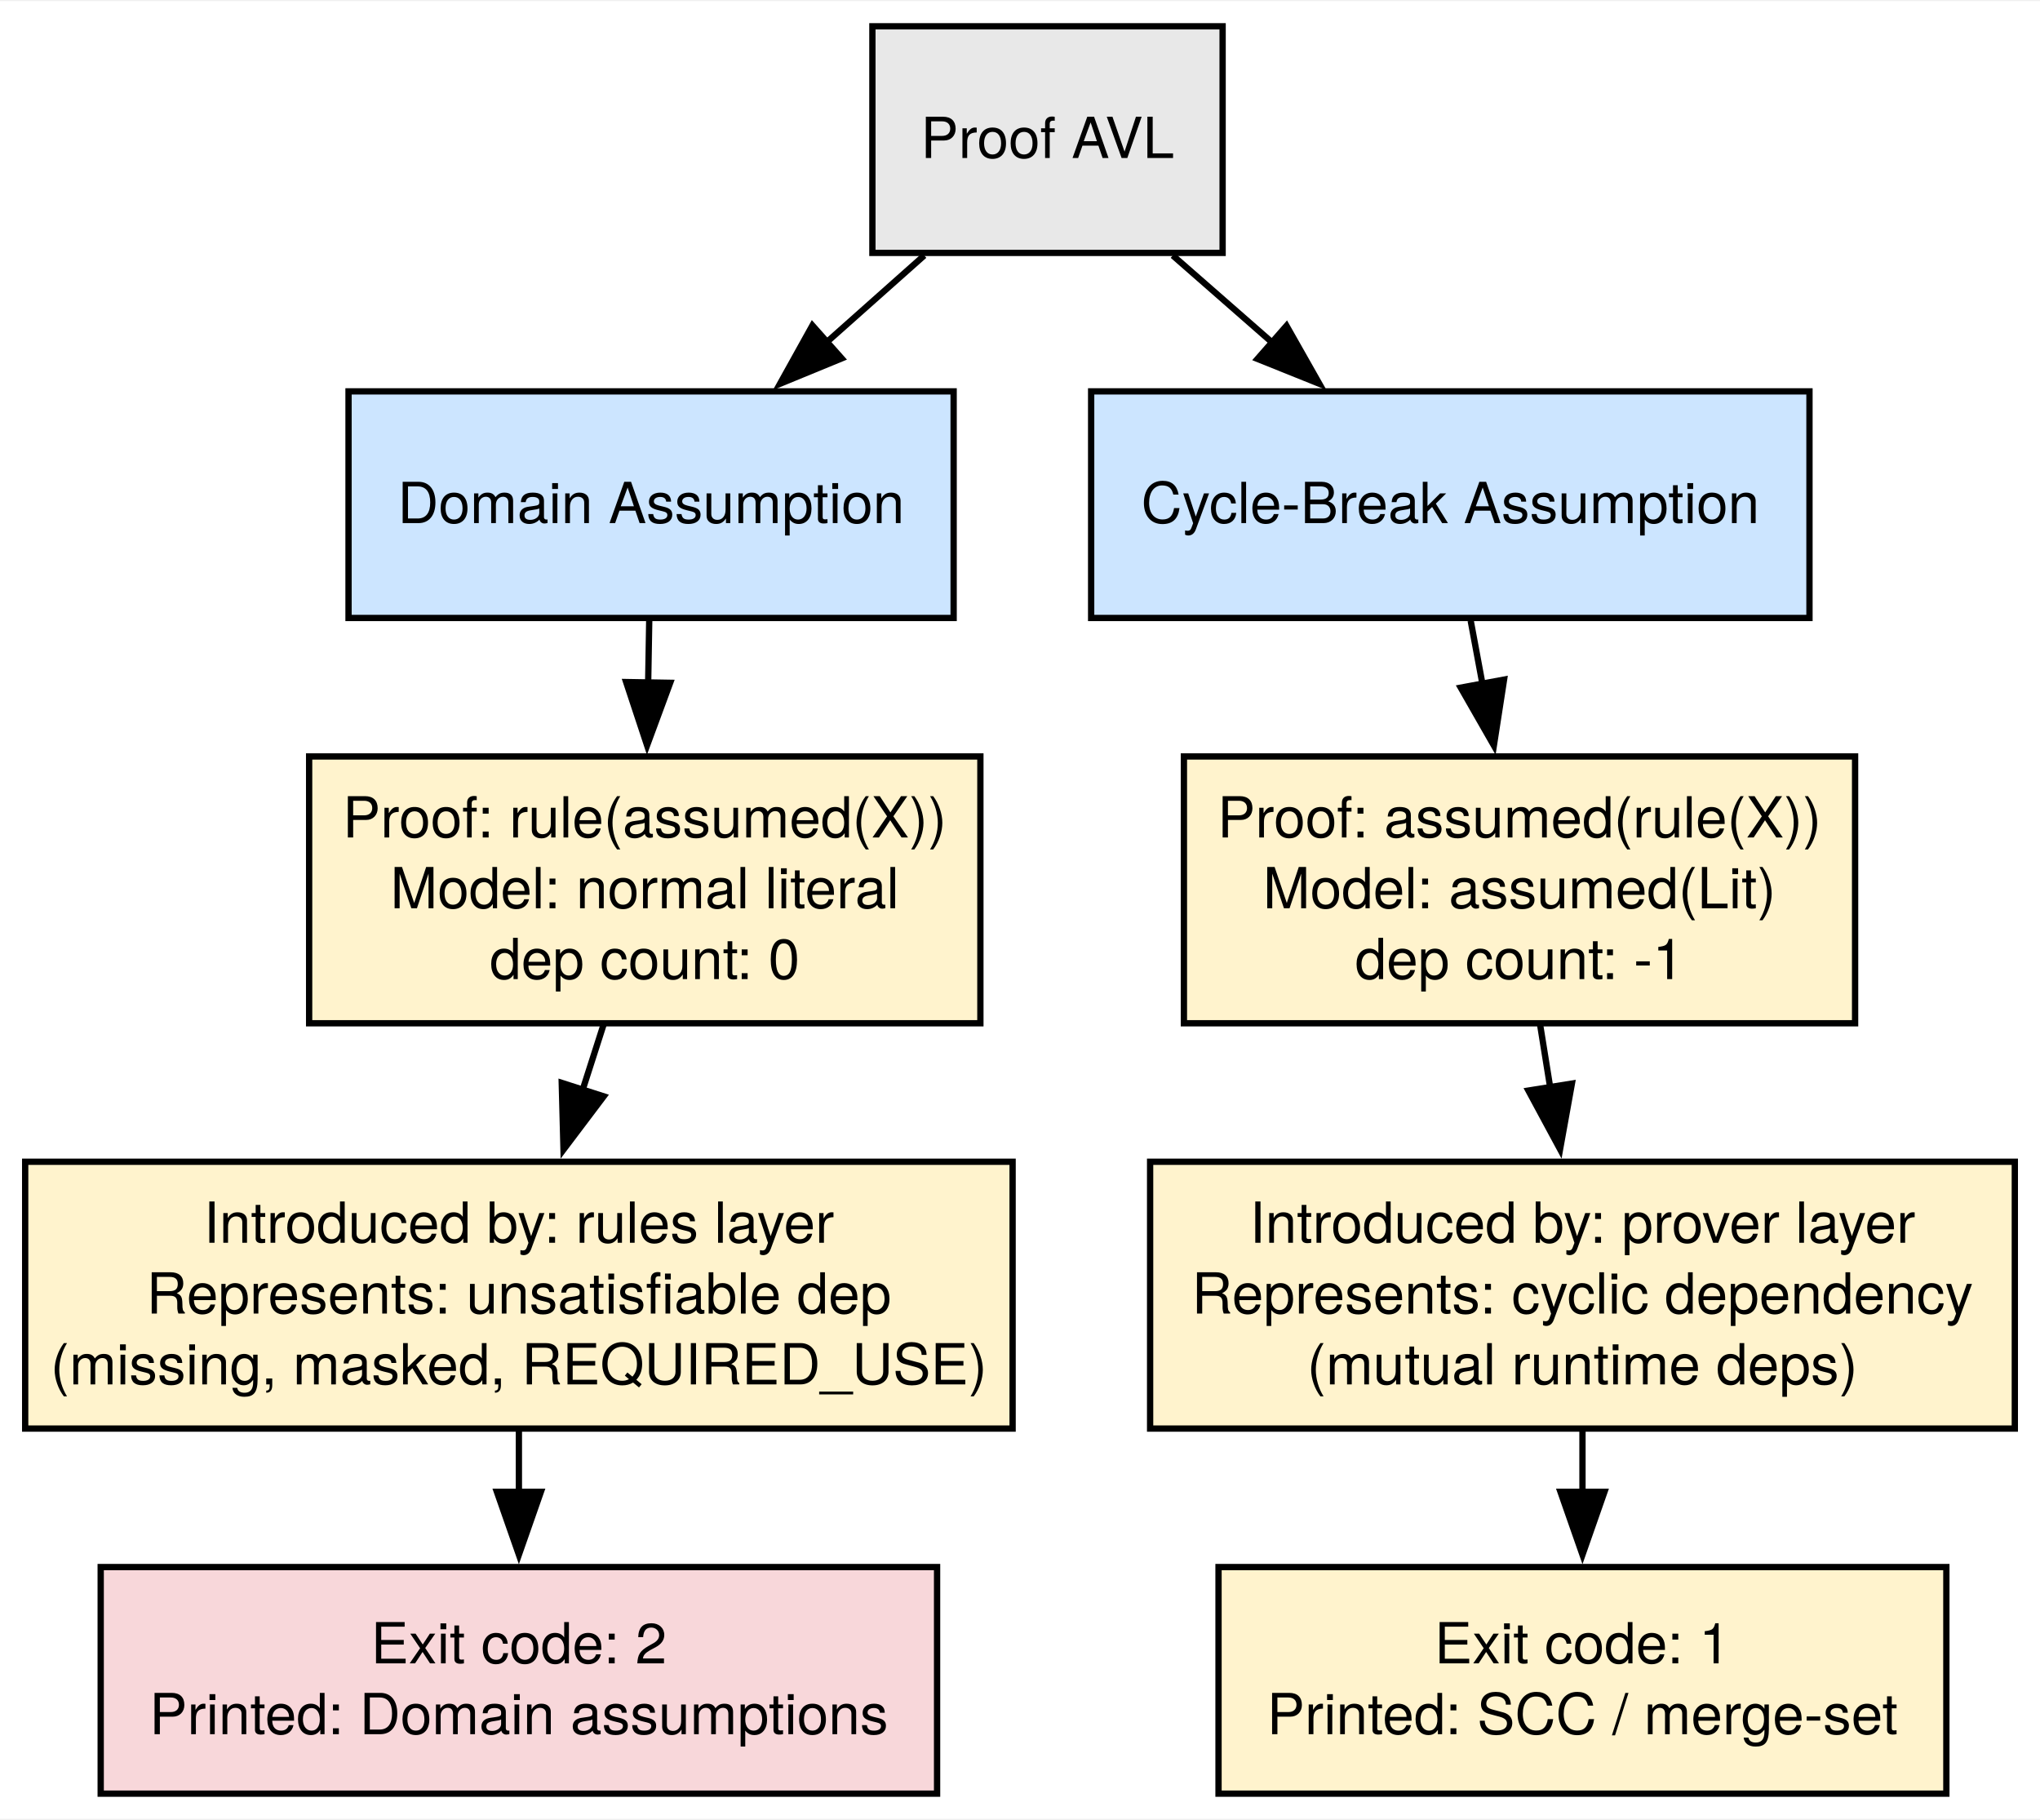
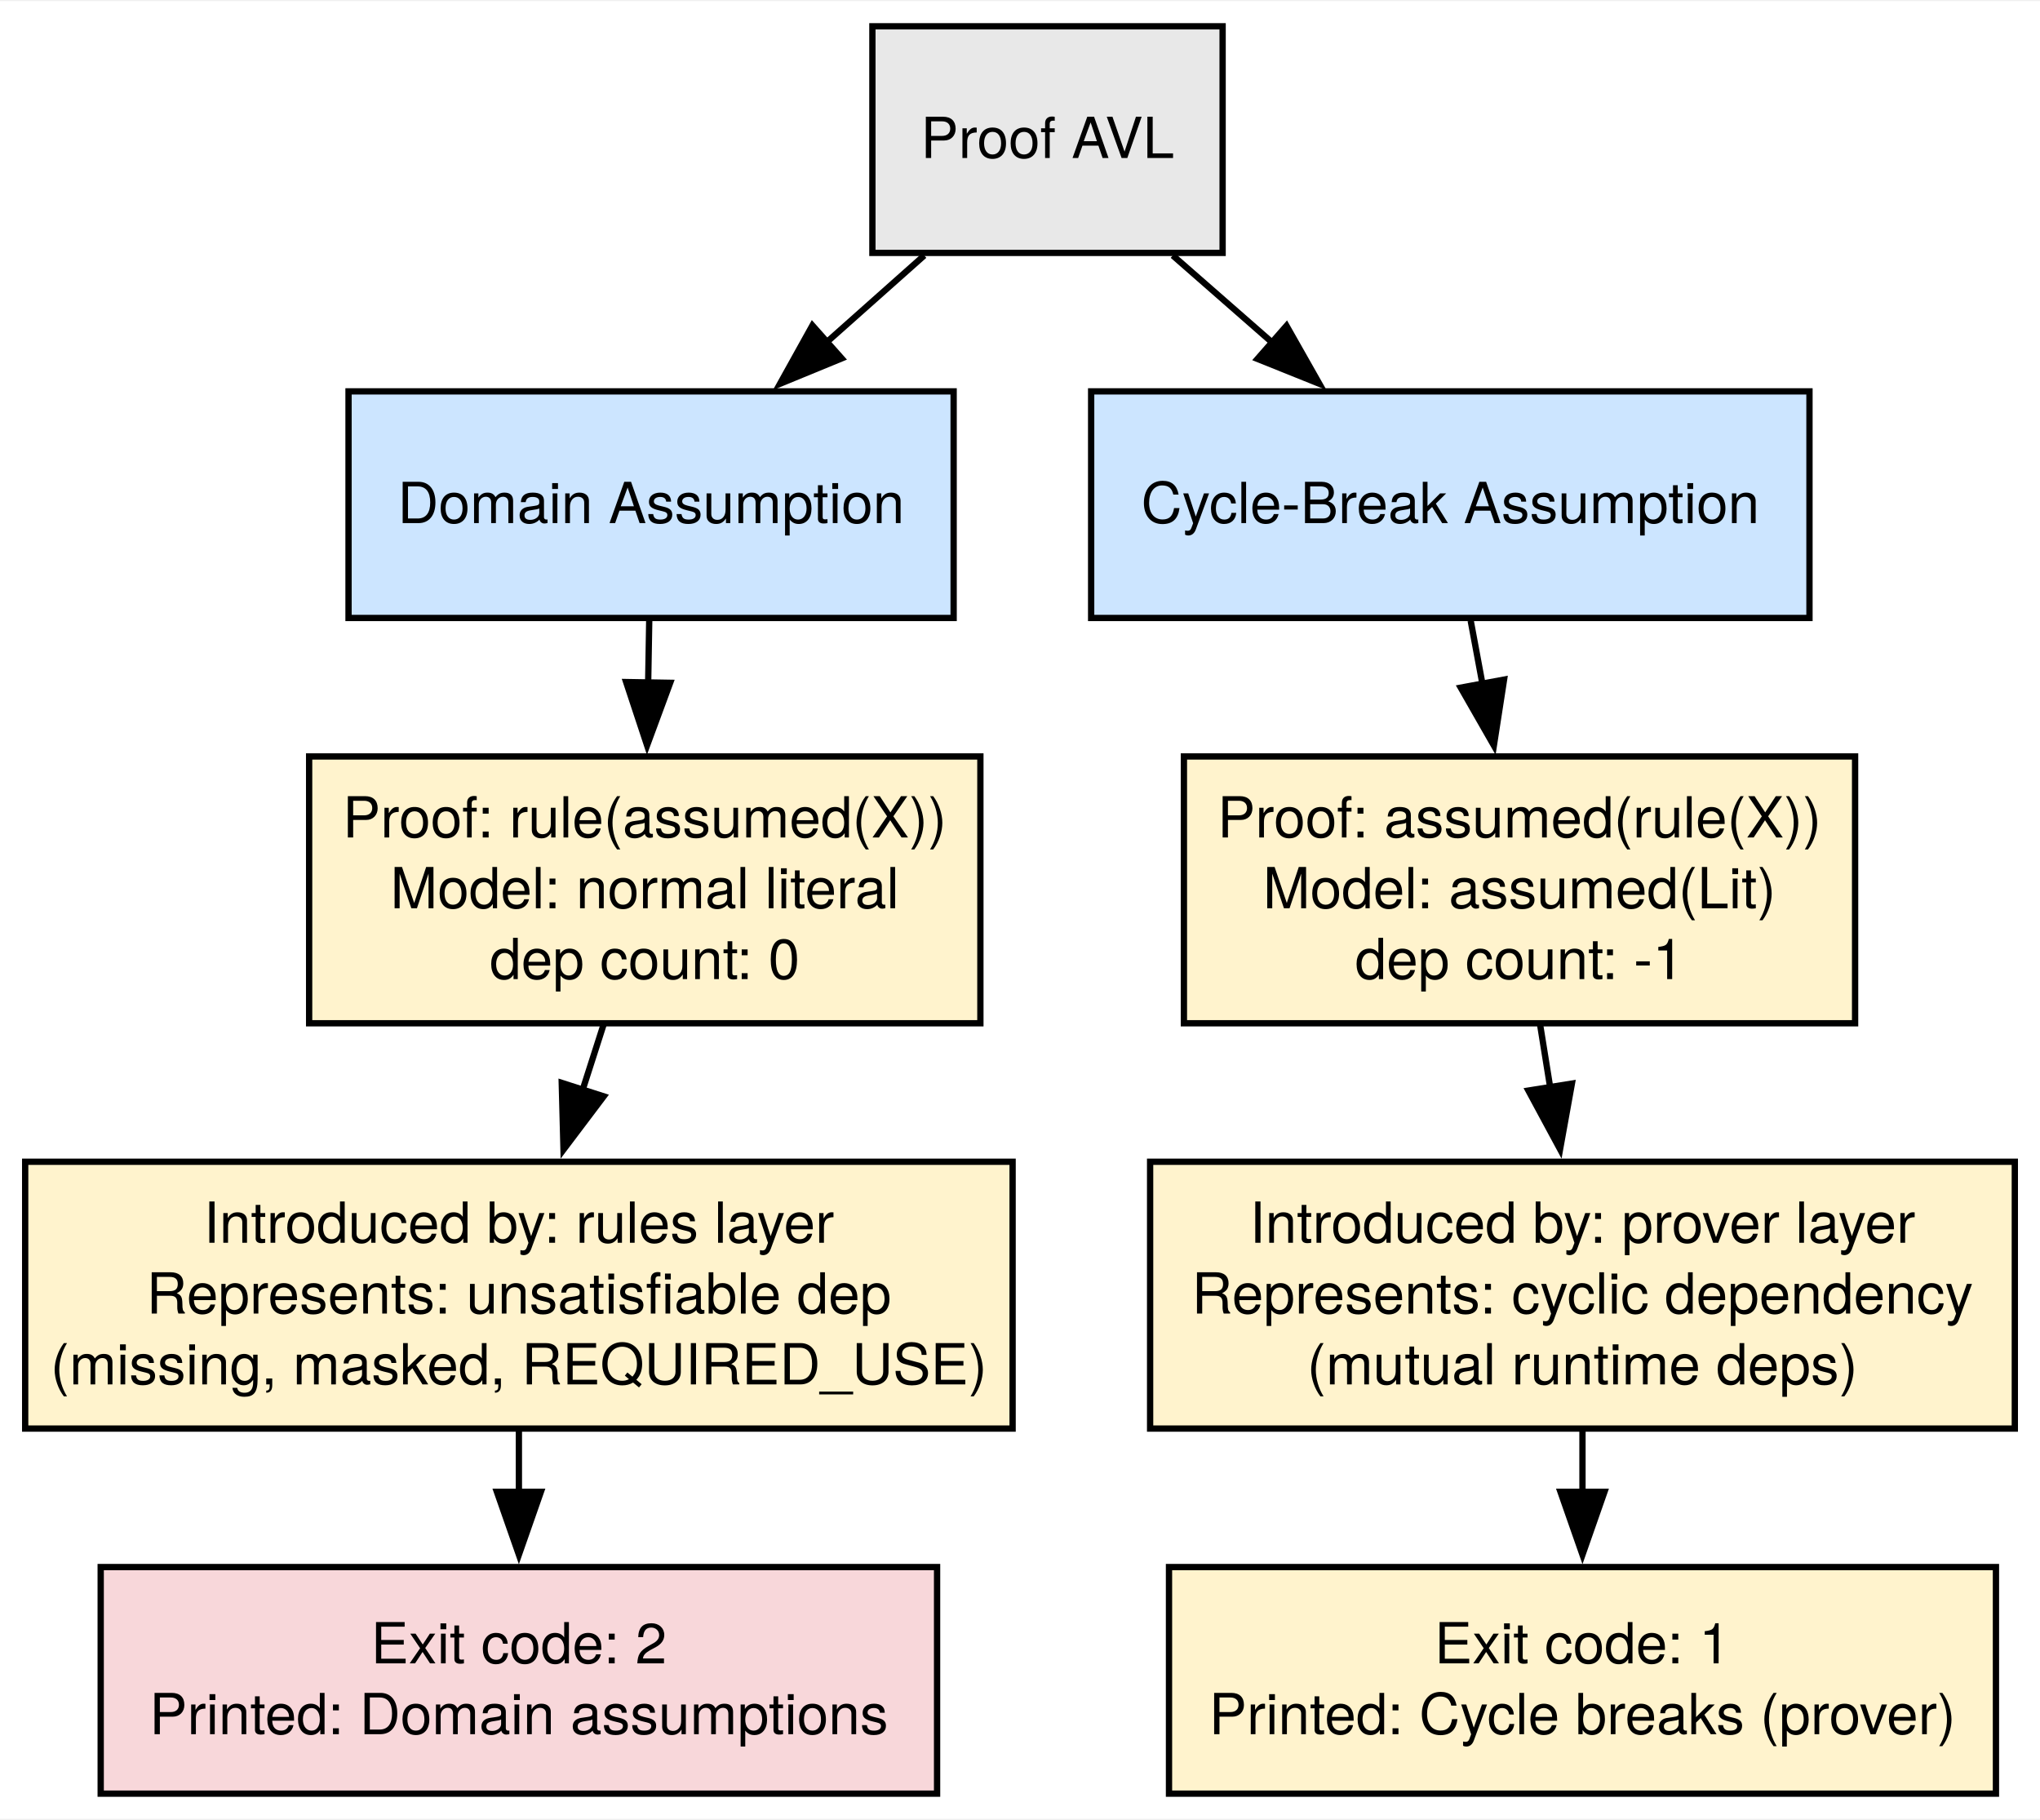
<svg xmlns="http://www.w3.org/2000/svg" width="324pt" height="289pt" viewBox="0.00 0.00 324.15 288.78">
  <g id="graph0" class="graph" transform="scale(1 1) rotate(0) translate(4 284.78)">
    <polygon fill="white" stroke="none" points="-4,4 -4,-284.78 320.15,-284.78 320.15,4 -4,4" />
    <g id="node1" class="node">
      <polygon fill="#e8e8e8" stroke="black" points="190.27,-280.78 134.62,-280.78 134.62,-244.78 190.27,-244.78 190.27,-280.78" />
      <text text-anchor="middle" x="162.45" y="-259.85" font-family="Helvetica Neue" font-size="9.00">Proof AVL</text>
    </g>
    <g id="node2" class="node">
      <polygon fill="#cce5ff" stroke="black" points="147.53,-222.78 51.38,-222.78 51.38,-186.78 147.53,-186.78 147.53,-222.78" />
      <text text-anchor="middle" x="99.45" y="-201.85" font-family="Helvetica Neue" font-size="9.00">Domain Assumption</text>
    </g>
    <g id="edge1" class="edge">
      <path fill="none" stroke="black" d="M142.86,-244.37C137.96,-240.01 132.6,-235.25 127.37,-230.6" />
      <polygon fill="black" stroke="black" points="129.74,-228.02 119.94,-223.99 125.09,-233.25 129.74,-228.02" />
    </g>
    <g id="node3" class="node">
      <polygon fill="#cce5ff" stroke="black" points="283.52,-222.78 169.38,-222.78 169.38,-186.78 283.52,-186.78 283.52,-222.78" />
      <text text-anchor="middle" x="226.45" y="-201.85" font-family="Helvetica Neue" font-size="9.00">Cycle-Break Assumption</text>
    </g>
    <g id="edge2" class="edge">
      <path fill="none" stroke="black" d="M182.35,-244.37C187.45,-239.9 193.04,-235.01 198.47,-230.26" />
      <polygon fill="black" stroke="black" points="200.42,-233.2 205.64,-223.99 195.81,-227.94 200.42,-233.2" />
    </g>
    <g id="node4" class="node">
      <polygon fill="#fff3cd" stroke="black" points="151.78,-164.78 45.12,-164.78 45.12,-122.39 151.78,-122.39 151.78,-164.78" />
      <text text-anchor="middle" x="98.45" y="-151.91" font-family="Helvetica Neue" font-size="9.00">Proof: rule(assumed(X))</text>
      <text text-anchor="middle" x="98.45" y="-140.66" font-family="Helvetica Neue" font-size="9.00">Model: normal literal</text>
      <text text-anchor="middle" x="98.45" y="-129.41" font-family="Helvetica Neue" font-size="9.00">dep count: 0</text>
    </g>
    <g id="edge3" class="edge">
      <path fill="none" stroke="black" d="M99.16,-186.34C99.1,-183.21 99.05,-179.85 98.99,-176.46" />
      <polygon fill="black" stroke="black" points="102.49,-176.48 98.82,-166.54 95.49,-176.6 102.49,-176.48" />
    </g>
    <g id="node7" class="node">
      <polygon fill="#fff3cd" stroke="black" points="290.77,-164.78 184.12,-164.78 184.12,-122.39 290.77,-122.39 290.77,-164.78" />
      <text text-anchor="middle" x="237.45" y="-151.91" font-family="Helvetica Neue" font-size="9.00">Proof: assumed(rule(X))</text>
      <text text-anchor="middle" x="237.45" y="-140.66" font-family="Helvetica Neue" font-size="9.00">Model: assumed(Lit)</text>
      <text text-anchor="middle" x="237.45" y="-129.41" font-family="Helvetica Neue" font-size="9.00">dep count: -1</text>
    </g>
    <g id="edge6" class="edge">
      <path fill="none" stroke="black" d="M229.69,-186.34C230.29,-183.1 230.94,-179.63 231.59,-176.12" />
      <polygon fill="black" stroke="black" points="234.99,-176.99 233.37,-166.52 228.11,-175.71 234.99,-176.99" />
    </g>
    <g id="node5" class="node">
      <polygon fill="#fff3cd" stroke="black" points="156.9,-100.39 0,-100.39 0,-58 156.9,-58 156.9,-100.39" />
      <text text-anchor="middle" x="78.45" y="-87.52" font-family="Helvetica Neue" font-size="9.00">Introduced by: rules layer</text>
      <text text-anchor="middle" x="78.45" y="-76.27" font-family="Helvetica Neue" font-size="9.00">Represents: unsatisfiable dep</text>
      <text text-anchor="middle" x="78.45" y="-65.02" font-family="Helvetica Neue" font-size="9.00">(missing, masked, REQUIRED_USE)</text>
    </g>
    <g id="edge4" class="edge">
      <path fill="none" stroke="black" d="M91.9,-122.16C90.81,-118.74 89.65,-115.14 88.49,-111.53" />
      <polygon fill="black" stroke="black" points="91.93,-110.78 85.54,-102.32 85.26,-112.92 91.93,-110.78" />
    </g>
    <g id="node6" class="node">
      <polygon fill="#f8d7da" stroke="black" points="144.9,-36 12,-36 12,0 144.9,0 144.9,-36" />
      <text text-anchor="middle" x="78.45" y="-20.7" font-family="Helvetica Neue" font-size="9.00">Exit code: 2</text>
      <text text-anchor="middle" x="78.45" y="-9.45" font-family="Helvetica Neue" font-size="9.00">Printed: Domain assumptions</text>
    </g>
    <g id="edge5" class="edge">
      <path fill="none" stroke="black" d="M78.45,-57.82C78.45,-54.56 78.45,-51.14 78.45,-47.72" />
      <polygon fill="black" stroke="black" points="81.95,-47.96 78.45,-37.96 74.95,-47.96 81.95,-47.96" />
    </g>
    <g id="node8" class="node">
      <polygon fill="#fff3cd" stroke="black" points="316.15,-100.39 178.75,-100.39 178.75,-58 316.15,-58 316.15,-100.39" />
      <text text-anchor="middle" x="247.45" y="-87.52" font-family="Helvetica Neue" font-size="9.00">Introduced by: prover layer</text>
      <text text-anchor="middle" x="247.45" y="-76.27" font-family="Helvetica Neue" font-size="9.00">Represents: cyclic dependency</text>
      <text text-anchor="middle" x="247.45" y="-65.02" font-family="Helvetica Neue" font-size="9.00">(mutual runtime deps)</text>
    </g>
    <g id="edge7" class="edge">
      <path fill="none" stroke="black" d="M240.72,-122.16C241.24,-118.96 241.78,-115.59 242.32,-112.2" />
      <polygon fill="black" stroke="black" points="245.77,-112.81 243.89,-102.38 238.86,-111.7 245.77,-112.81" />
    </g>
    <g id="node9" class="node">
-       <polygon fill="#fff3cd" stroke="black" points="305.27,-36 189.62,-36 189.62,0 305.27,0 305.27,-36" />
+       <polygon fill="#fff3cd" stroke="black" points="313.15,-36 181.75,-36 181.75,0 313.15,0 313.15,-36" />
      <text text-anchor="middle" x="247.45" y="-20.7" font-family="Helvetica Neue" font-size="9.00">Exit code: 1</text>
-       <text text-anchor="middle" x="247.45" y="-9.45" font-family="Helvetica Neue" font-size="9.00">Printed: SCC / merge-set</text>
+       <text text-anchor="middle" x="247.45" y="-9.45" font-family="Helvetica Neue" font-size="9.00">Printed: Cycle breaks (prover)</text>
    </g>
    <g id="edge8" class="edge">
      <path fill="none" stroke="black" d="M247.45,-57.82C247.45,-54.56 247.45,-51.14 247.45,-47.72" />
      <polygon fill="black" stroke="black" points="250.95,-47.96 247.45,-37.96 243.95,-47.96 250.95,-47.96" />
    </g>
  </g>
</svg>
